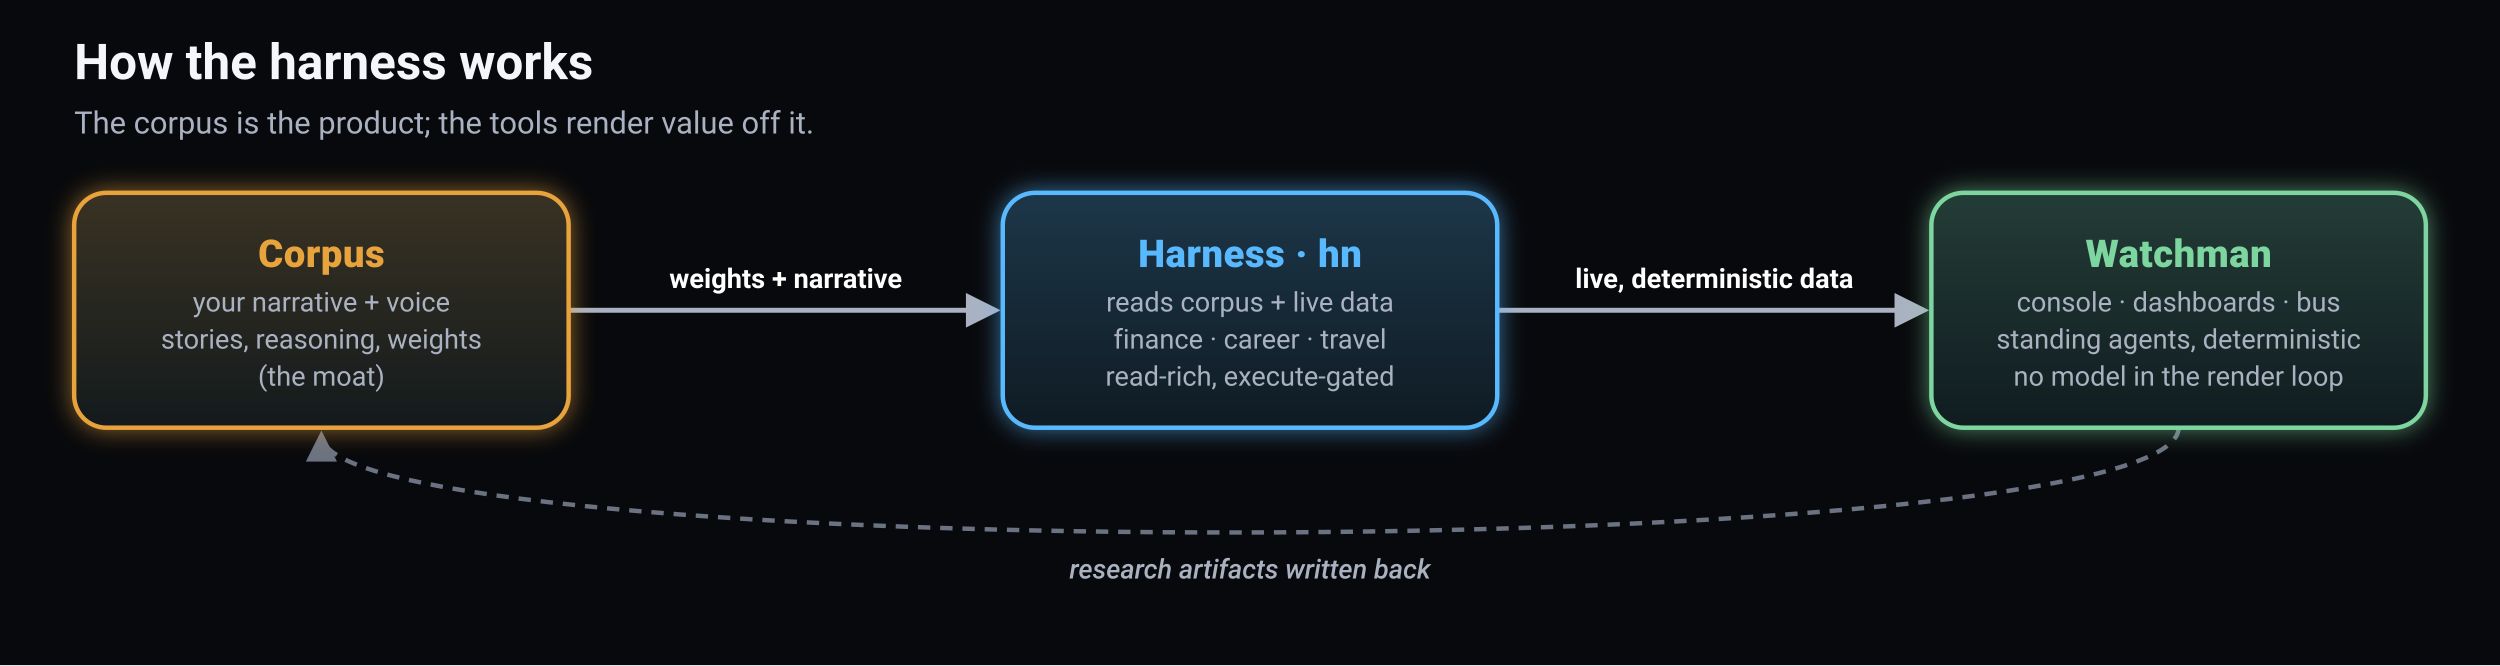
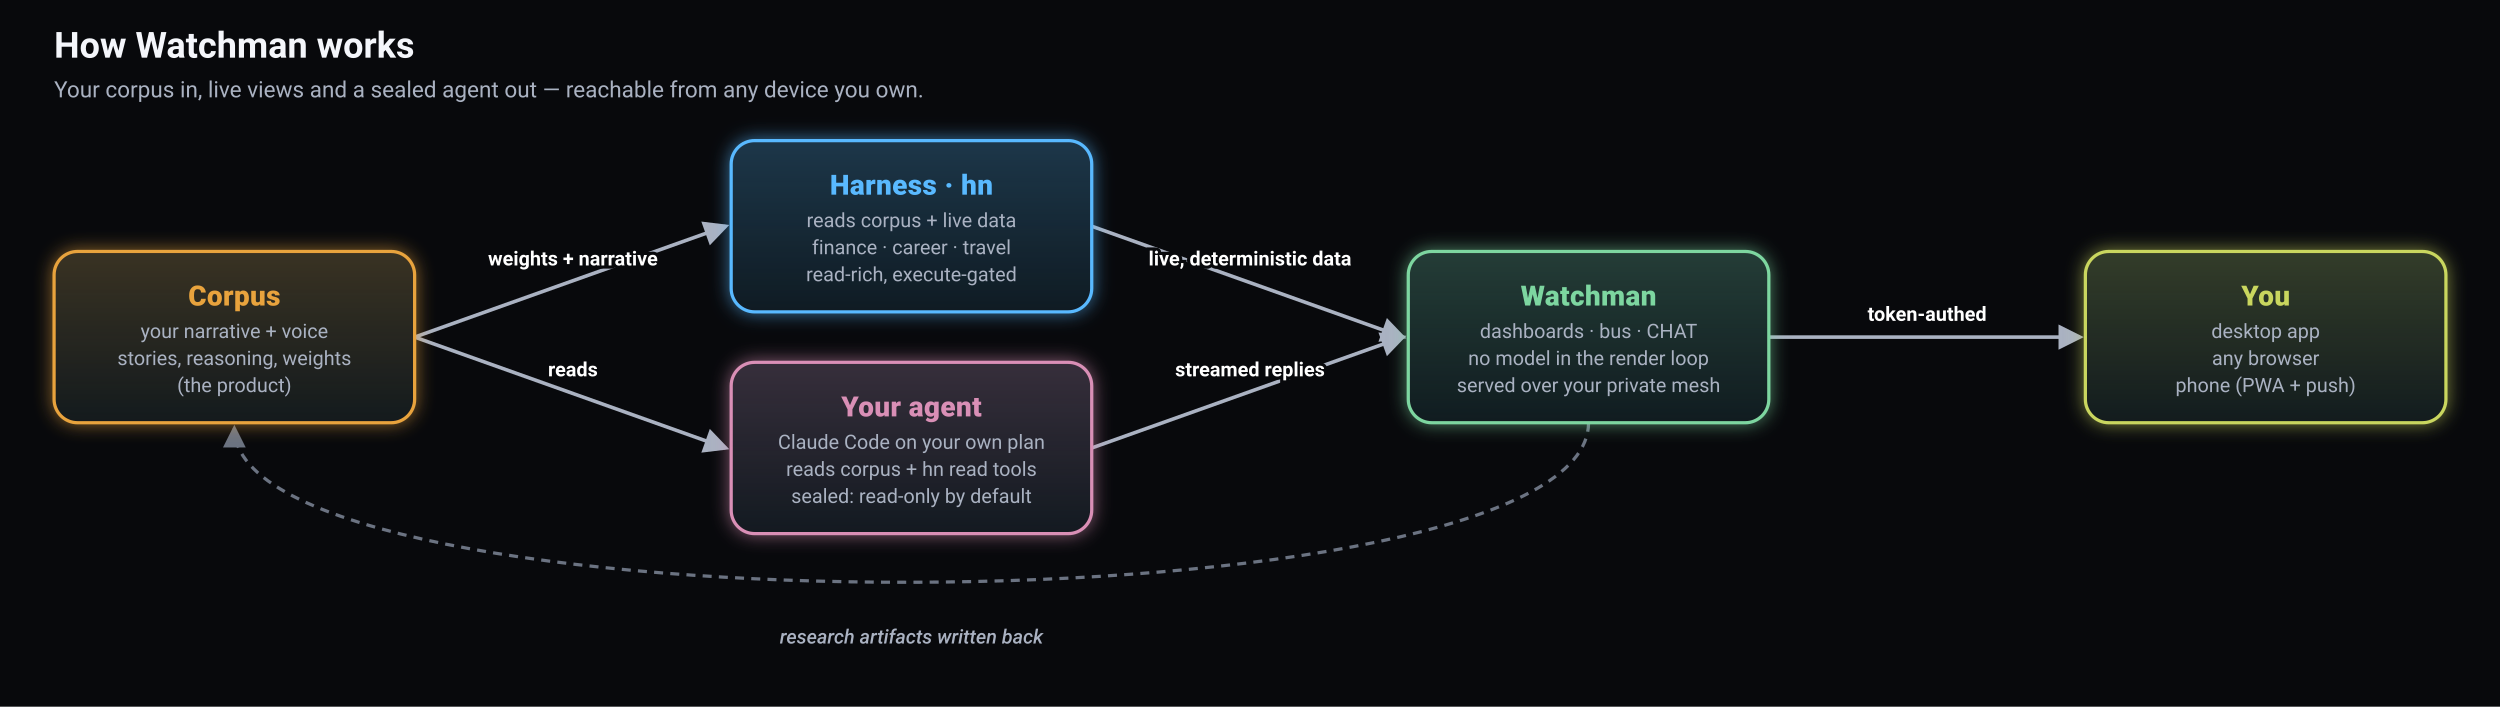
- <svg xmlns="http://www.w3.org/2000/svg" viewBox="0 0 1011.2 269" width="1011.2" height="269" font-family="ui-sans-serif, -apple-system, 'Segoe UI', Roboto, sans-serif">
-   <rect width="1011.2" height="269" fill="#08090c" />
-   <text x="30" y="32" font-size="20" font-weight="700" fill="#f4f6fb">How the harness works</text>
-   <text x="30" y="54" font-size="12.5" fill="#aab2c2">The corpus is the product; the tools render value off it.</text>
+ <svg xmlns="http://www.w3.org/2000/svg" viewBox="0 0 1386.8 392" width="1386.8" height="392" font-family="ui-sans-serif, -apple-system, 'Segoe UI', Roboto, sans-serif">
+   <rect width="1386.8" height="392" fill="#08090c" />
+   <text x="30" y="32" font-size="20" font-weight="700" fill="#f4f6fb">How Watchman works</text>
+   <text x="30" y="54" font-size="12.5" fill="#aab2c2">Your corpus in, live views and a sealed agent out — reachable from any device you own.</text>
  <defs>
    <marker id="flow-arrow" viewBox="0 0 10 10" refX="8.5" refY="5" markerWidth="7" markerHeight="7" orient="auto-start-reverse">
      <path d="M0,0 L10,5 L0,10 z" fill="#aab2c2" />
    </marker>
    <marker id="flow-arrow-fb" viewBox="0 0 10 10" refX="8.5" refY="5" markerWidth="7" markerHeight="7" orient="auto-start-reverse">
      <path d="M0,0 L10,5 L0,10 z" fill="#6b7382" />
    </marker>
    <linearGradient id="flow-grad-0" x1="0" y1="0" x2="0" y2="1">
      <stop offset="0%" stop-color="#e8a33d" stop-opacity="0.2" />
      <stop offset="100%" stop-color="#e8a33d" stop-opacity="0.03" />
    </linearGradient>
    <filter id="flow-glow-0" x="-45%" y="-45%" width="190%" height="190%">
      <feDropShadow dx="0" dy="0" stdDeviation="5" flood-color="#e8a33d" flood-opacity="0.6" />
    </filter>
    <linearGradient id="flow-grad-1" x1="0" y1="0" x2="0" y2="1">
      <stop offset="0%" stop-color="#59b9ff" stop-opacity="0.2" />
      <stop offset="100%" stop-color="#59b9ff" stop-opacity="0.03" />
    </linearGradient>
    <filter id="flow-glow-1" x="-45%" y="-45%" width="190%" height="190%">
      <feDropShadow dx="0" dy="0" stdDeviation="5" flood-color="#59b9ff" flood-opacity="0.6" />
    </filter>
    <linearGradient id="flow-grad-2" x1="0" y1="0" x2="0" y2="1">
+       <stop offset="0%" stop-color="#d98fb6" stop-opacity="0.2" />
+       <stop offset="100%" stop-color="#d98fb6" stop-opacity="0.03" />
+     </linearGradient>
+     <filter id="flow-glow-2" x="-45%" y="-45%" width="190%" height="190%">
+       <feDropShadow dx="0" dy="0" stdDeviation="5" flood-color="#d98fb6" flood-opacity="0.6" />
+     </filter>
+     <linearGradient id="flow-grad-3" x1="0" y1="0" x2="0" y2="1">
      <stop offset="0%" stop-color="#7dd6a0" stop-opacity="0.2" />
      <stop offset="100%" stop-color="#7dd6a0" stop-opacity="0.03" />
    </linearGradient>
-     <filter id="flow-glow-2" x="-45%" y="-45%" width="190%" height="190%">
+     <filter id="flow-glow-3" x="-45%" y="-45%" width="190%" height="190%">
      <feDropShadow dx="0" dy="0" stdDeviation="5" flood-color="#7dd6a0" flood-opacity="0.6" />
    </filter>
+     <linearGradient id="flow-grad-4" x1="0" y1="0" x2="0" y2="1">
+       <stop offset="0%" stop-color="#c9d65e" stop-opacity="0.2" />
+       <stop offset="100%" stop-color="#c9d65e" stop-opacity="0.03" />
+     </linearGradient>
+     <filter id="flow-glow-4" x="-45%" y="-45%" width="190%" height="190%">
+       <feDropShadow dx="0" dy="0" stdDeviation="5" flood-color="#c9d65e" flood-opacity="0.6" />
+     </filter>
  </defs>
-   <line x1="230" y1="125.5" x2="402.6" y2="125.5" stroke="#aab2c2" stroke-width="2" marker-end="url(#flow-arrow)" />
-   <text x="317.8" y="116.5" text-anchor="middle" font-size="11" font-weight="600" font-style="normal" stroke="#08090c" stroke-width="3.5" fill="none">weights + narrative</text>
-   <text x="317.8" y="116.5" text-anchor="middle" font-size="11" font-weight="600" font-style="normal" fill="#ffffff">weights + narrative</text>
-   <line x1="605.6" y1="125.5" x2="778.2" y2="125.5" stroke="#aab2c2" stroke-width="2" marker-end="url(#flow-arrow)" />
-   <text x="693.4" y="116.5" text-anchor="middle" font-size="11" font-weight="600" font-style="normal" stroke="#08090c" stroke-width="3.5" fill="none">live, deterministic data</text>
-   <text x="693.4" y="116.5" text-anchor="middle" font-size="11" font-weight="600" font-style="normal" fill="#ffffff">live, deterministic data</text>
-   <path d="M881.2,173 C881.2,229 130,229 130,176" fill="none" stroke="#6b7382" stroke-width="1.8" stroke-dasharray="5 4" marker-end="url(#flow-arrow-fb)" />
-   <text x="505.6" y="234" text-anchor="middle" font-size="11" font-weight="500" font-style="italic" stroke="#08090c" stroke-width="3.5" fill="none">research artifacts written back</text>
-   <text x="505.6" y="234" text-anchor="middle" font-size="11" font-weight="500" font-style="italic" fill="#aab2c2">research artifacts written back</text>
-   <g transform="translate(30,78)">
+   <line x1="230" y1="187" x2="402.6" y2="125.5" stroke="#aab2c2" stroke-width="2" marker-end="url(#flow-arrow)" />
+   <text x="317.8" y="147.25" text-anchor="middle" font-size="11" font-weight="600" font-style="normal" stroke="#08090c" stroke-width="3.5" fill="none">weights + narrative</text>
+   <text x="317.8" y="147.25" text-anchor="middle" font-size="11" font-weight="600" font-style="normal" fill="#ffffff">weights + narrative</text>
+   <line x1="230" y1="187" x2="402.6" y2="248.5" stroke="#aab2c2" stroke-width="2" marker-end="url(#flow-arrow)" />
+   <text x="317.8" y="208.75" text-anchor="middle" font-size="11" font-weight="600" font-style="normal" stroke="#08090c" stroke-width="3.5" fill="none">reads</text>
+   <text x="317.8" y="208.75" text-anchor="middle" font-size="11" font-weight="600" font-style="normal" fill="#ffffff">reads</text>
+   <line x1="605.6" y1="125.5" x2="778.2" y2="187" stroke="#aab2c2" stroke-width="2" marker-end="url(#flow-arrow)" />
+   <text x="693.4" y="147.25" text-anchor="middle" font-size="11" font-weight="600" font-style="normal" stroke="#08090c" stroke-width="3.5" fill="none">live, deterministic data</text>
+   <text x="693.4" y="147.25" text-anchor="middle" font-size="11" font-weight="600" font-style="normal" fill="#ffffff">live, deterministic data</text>
+   <line x1="605.6" y1="248.5" x2="778.2" y2="187" stroke="#aab2c2" stroke-width="2" marker-end="url(#flow-arrow)" />
+   <text x="693.4" y="208.75" text-anchor="middle" font-size="11" font-weight="600" font-style="normal" stroke="#08090c" stroke-width="3.5" fill="none">streamed replies</text>
+   <text x="693.4" y="208.75" text-anchor="middle" font-size="11" font-weight="600" font-style="normal" fill="#ffffff">streamed replies</text>
+   <line x1="981.2" y1="187" x2="1153.8" y2="187" stroke="#aab2c2" stroke-width="2" marker-end="url(#flow-arrow)" />
+   <text x="1069" y="178" text-anchor="middle" font-size="11" font-weight="600" font-style="normal" stroke="#08090c" stroke-width="3.5" fill="none">token-authed</text>
+   <text x="1069" y="178" text-anchor="middle" font-size="11" font-weight="600" font-style="normal" fill="#ffffff">token-authed</text>
+   <path d="M881.2,234.5 C881.2,352 130,352 130,237.5" fill="none" stroke="#6b7382" stroke-width="1.8" stroke-dasharray="5 4" marker-end="url(#flow-arrow-fb)" />
+   <text x="505.6" y="357" text-anchor="middle" font-size="11" font-weight="500" font-style="italic" stroke="#08090c" stroke-width="3.5" fill="none">research artifacts written back</text>
+   <text x="505.6" y="357" text-anchor="middle" font-size="11" font-weight="500" font-style="italic" fill="#aab2c2">research artifacts written back</text>
+   <g transform="translate(30,139.5)">
    <rect width="200" height="95" rx="13" fill="#10131a" stroke="#e8a33d" stroke-width="1.8" filter="url(#flow-glow-0)" />
    <rect width="200" height="95" rx="13" fill="url(#flow-grad-0)" />
    <text x="100" y="30" text-anchor="middle" font-size="15.5" font-weight="800" letter-spacing="0.2" fill="#e8a33d">Corpus</text>
    <text x="100" y="48" text-anchor="middle" font-size="11" fill="#aab2c2">your narrative + voice</text>
    <text x="100" y="63" text-anchor="middle" font-size="11" fill="#aab2c2">stories, reasoning, weights</text>
-     <text x="100" y="78" text-anchor="middle" font-size="11" fill="#aab2c2">(the moat)</text>
+     <text x="100" y="78" text-anchor="middle" font-size="11" fill="#aab2c2">(the product)</text>
  </g>
  <g transform="translate(405.6,78)">
    <rect width="200" height="95" rx="13" fill="#10131a" stroke="#59b9ff" stroke-width="1.8" filter="url(#flow-glow-1)" />
    <rect width="200" height="95" rx="13" fill="url(#flow-grad-1)" />
    <text x="100" y="30" text-anchor="middle" font-size="15.5" font-weight="800" letter-spacing="0.2" fill="#59b9ff">Harness · hn</text>
    <text x="100" y="48" text-anchor="middle" font-size="11" fill="#aab2c2">reads corpus + live data</text>
    <text x="100" y="63" text-anchor="middle" font-size="11" fill="#aab2c2">finance · career · travel</text>
    <text x="100" y="78" text-anchor="middle" font-size="11" fill="#aab2c2">read-rich, execute-gated</text>
  </g>
-   <g transform="translate(781.2,78)">
-     <rect width="200" height="95" rx="13" fill="#10131a" stroke="#7dd6a0" stroke-width="1.8" filter="url(#flow-glow-2)" />
+   <g transform="translate(405.6,201)">
+     <rect width="200" height="95" rx="13" fill="#10131a" stroke="#d98fb6" stroke-width="1.8" filter="url(#flow-glow-2)" />
    <rect width="200" height="95" rx="13" fill="url(#flow-grad-2)" />
+     <text x="100" y="30" text-anchor="middle" font-size="15.5" font-weight="800" letter-spacing="0.2" fill="#d98fb6">Your agent</text>
+     <text x="100" y="48" text-anchor="middle" font-size="11" fill="#aab2c2">Claude Code on your own plan</text>
+     <text x="100" y="63" text-anchor="middle" font-size="11" fill="#aab2c2">reads corpus + hn read tools</text>
+     <text x="100" y="78" text-anchor="middle" font-size="11" fill="#aab2c2">sealed: read-only by default</text>
+   </g>
+   <g transform="translate(781.2,139.5)">
+     <rect width="200" height="95" rx="13" fill="#10131a" stroke="#7dd6a0" stroke-width="1.8" filter="url(#flow-glow-3)" />
+     <rect width="200" height="95" rx="13" fill="url(#flow-grad-3)" />
    <text x="100" y="30" text-anchor="middle" font-size="15.5" font-weight="800" letter-spacing="0.2" fill="#7dd6a0">Watchman</text>
-     <text x="100" y="48" text-anchor="middle" font-size="11" fill="#aab2c2">console · dashboards · bus</text>
-     <text x="100" y="63" text-anchor="middle" font-size="11" fill="#aab2c2">standing agents, deterministic</text>
-     <text x="100" y="78" text-anchor="middle" font-size="11" fill="#aab2c2">no model in the render loop</text>
+     <text x="100" y="48" text-anchor="middle" font-size="11" fill="#aab2c2">dashboards · bus · CHAT</text>
+     <text x="100" y="63" text-anchor="middle" font-size="11" fill="#aab2c2">no model in the render loop</text>
+     <text x="100" y="78" text-anchor="middle" font-size="11" fill="#aab2c2">served over your private mesh</text>
+   </g>
+   <g transform="translate(1156.8,139.5)">
+     <rect width="200" height="95" rx="13" fill="#10131a" stroke="#c9d65e" stroke-width="1.8" filter="url(#flow-glow-4)" />
+     <rect width="200" height="95" rx="13" fill="url(#flow-grad-4)" />
+     <text x="100" y="30" text-anchor="middle" font-size="15.5" font-weight="800" letter-spacing="0.2" fill="#c9d65e">You</text>
+     <text x="100" y="48" text-anchor="middle" font-size="11" fill="#aab2c2">desktop app</text>
+     <text x="100" y="63" text-anchor="middle" font-size="11" fill="#aab2c2">any browser</text>
+     <text x="100" y="78" text-anchor="middle" font-size="11" fill="#aab2c2">phone (PWA + push)</text>
  </g>
</svg>
